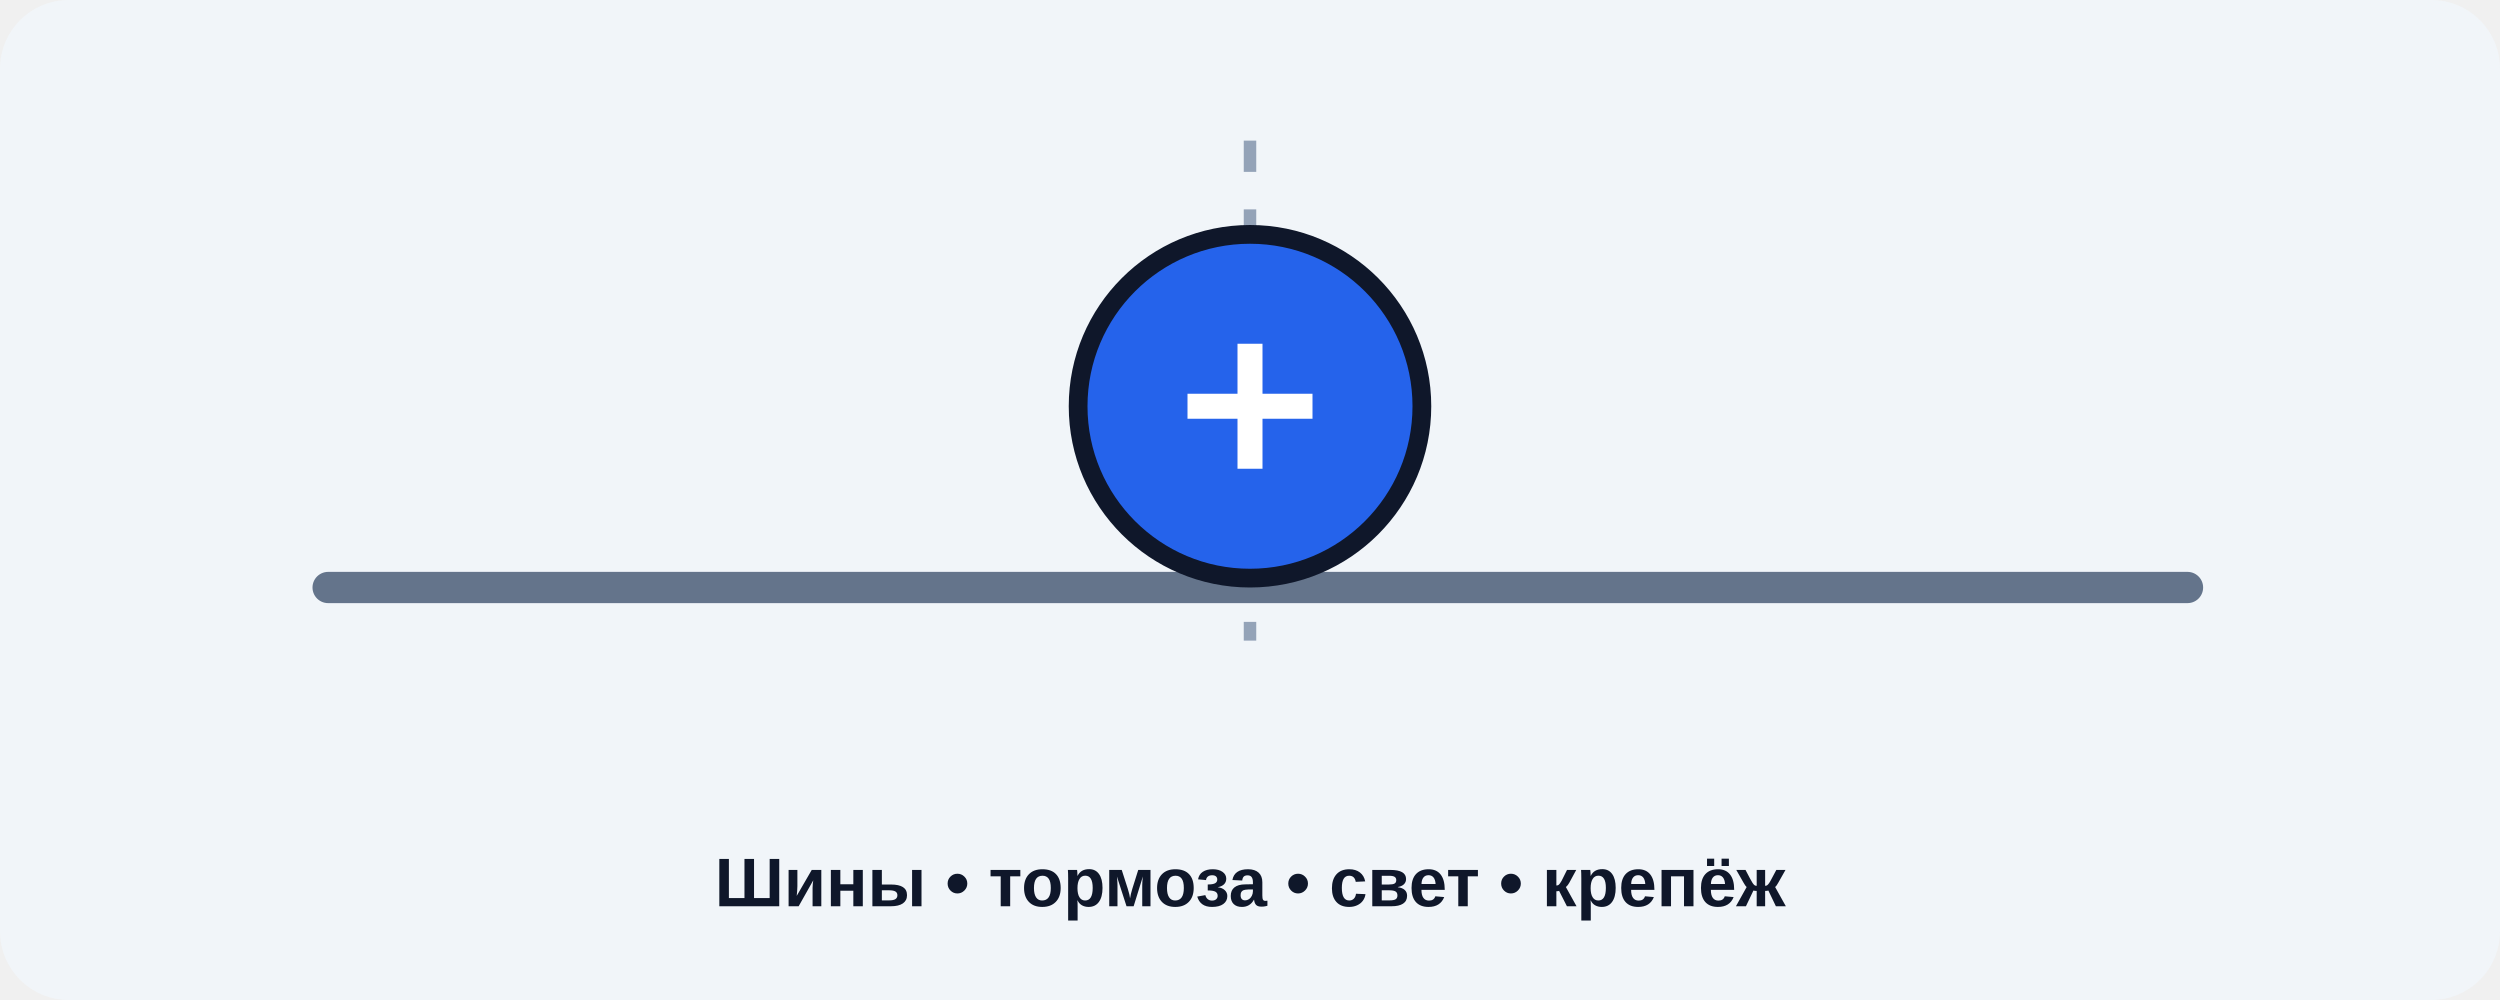
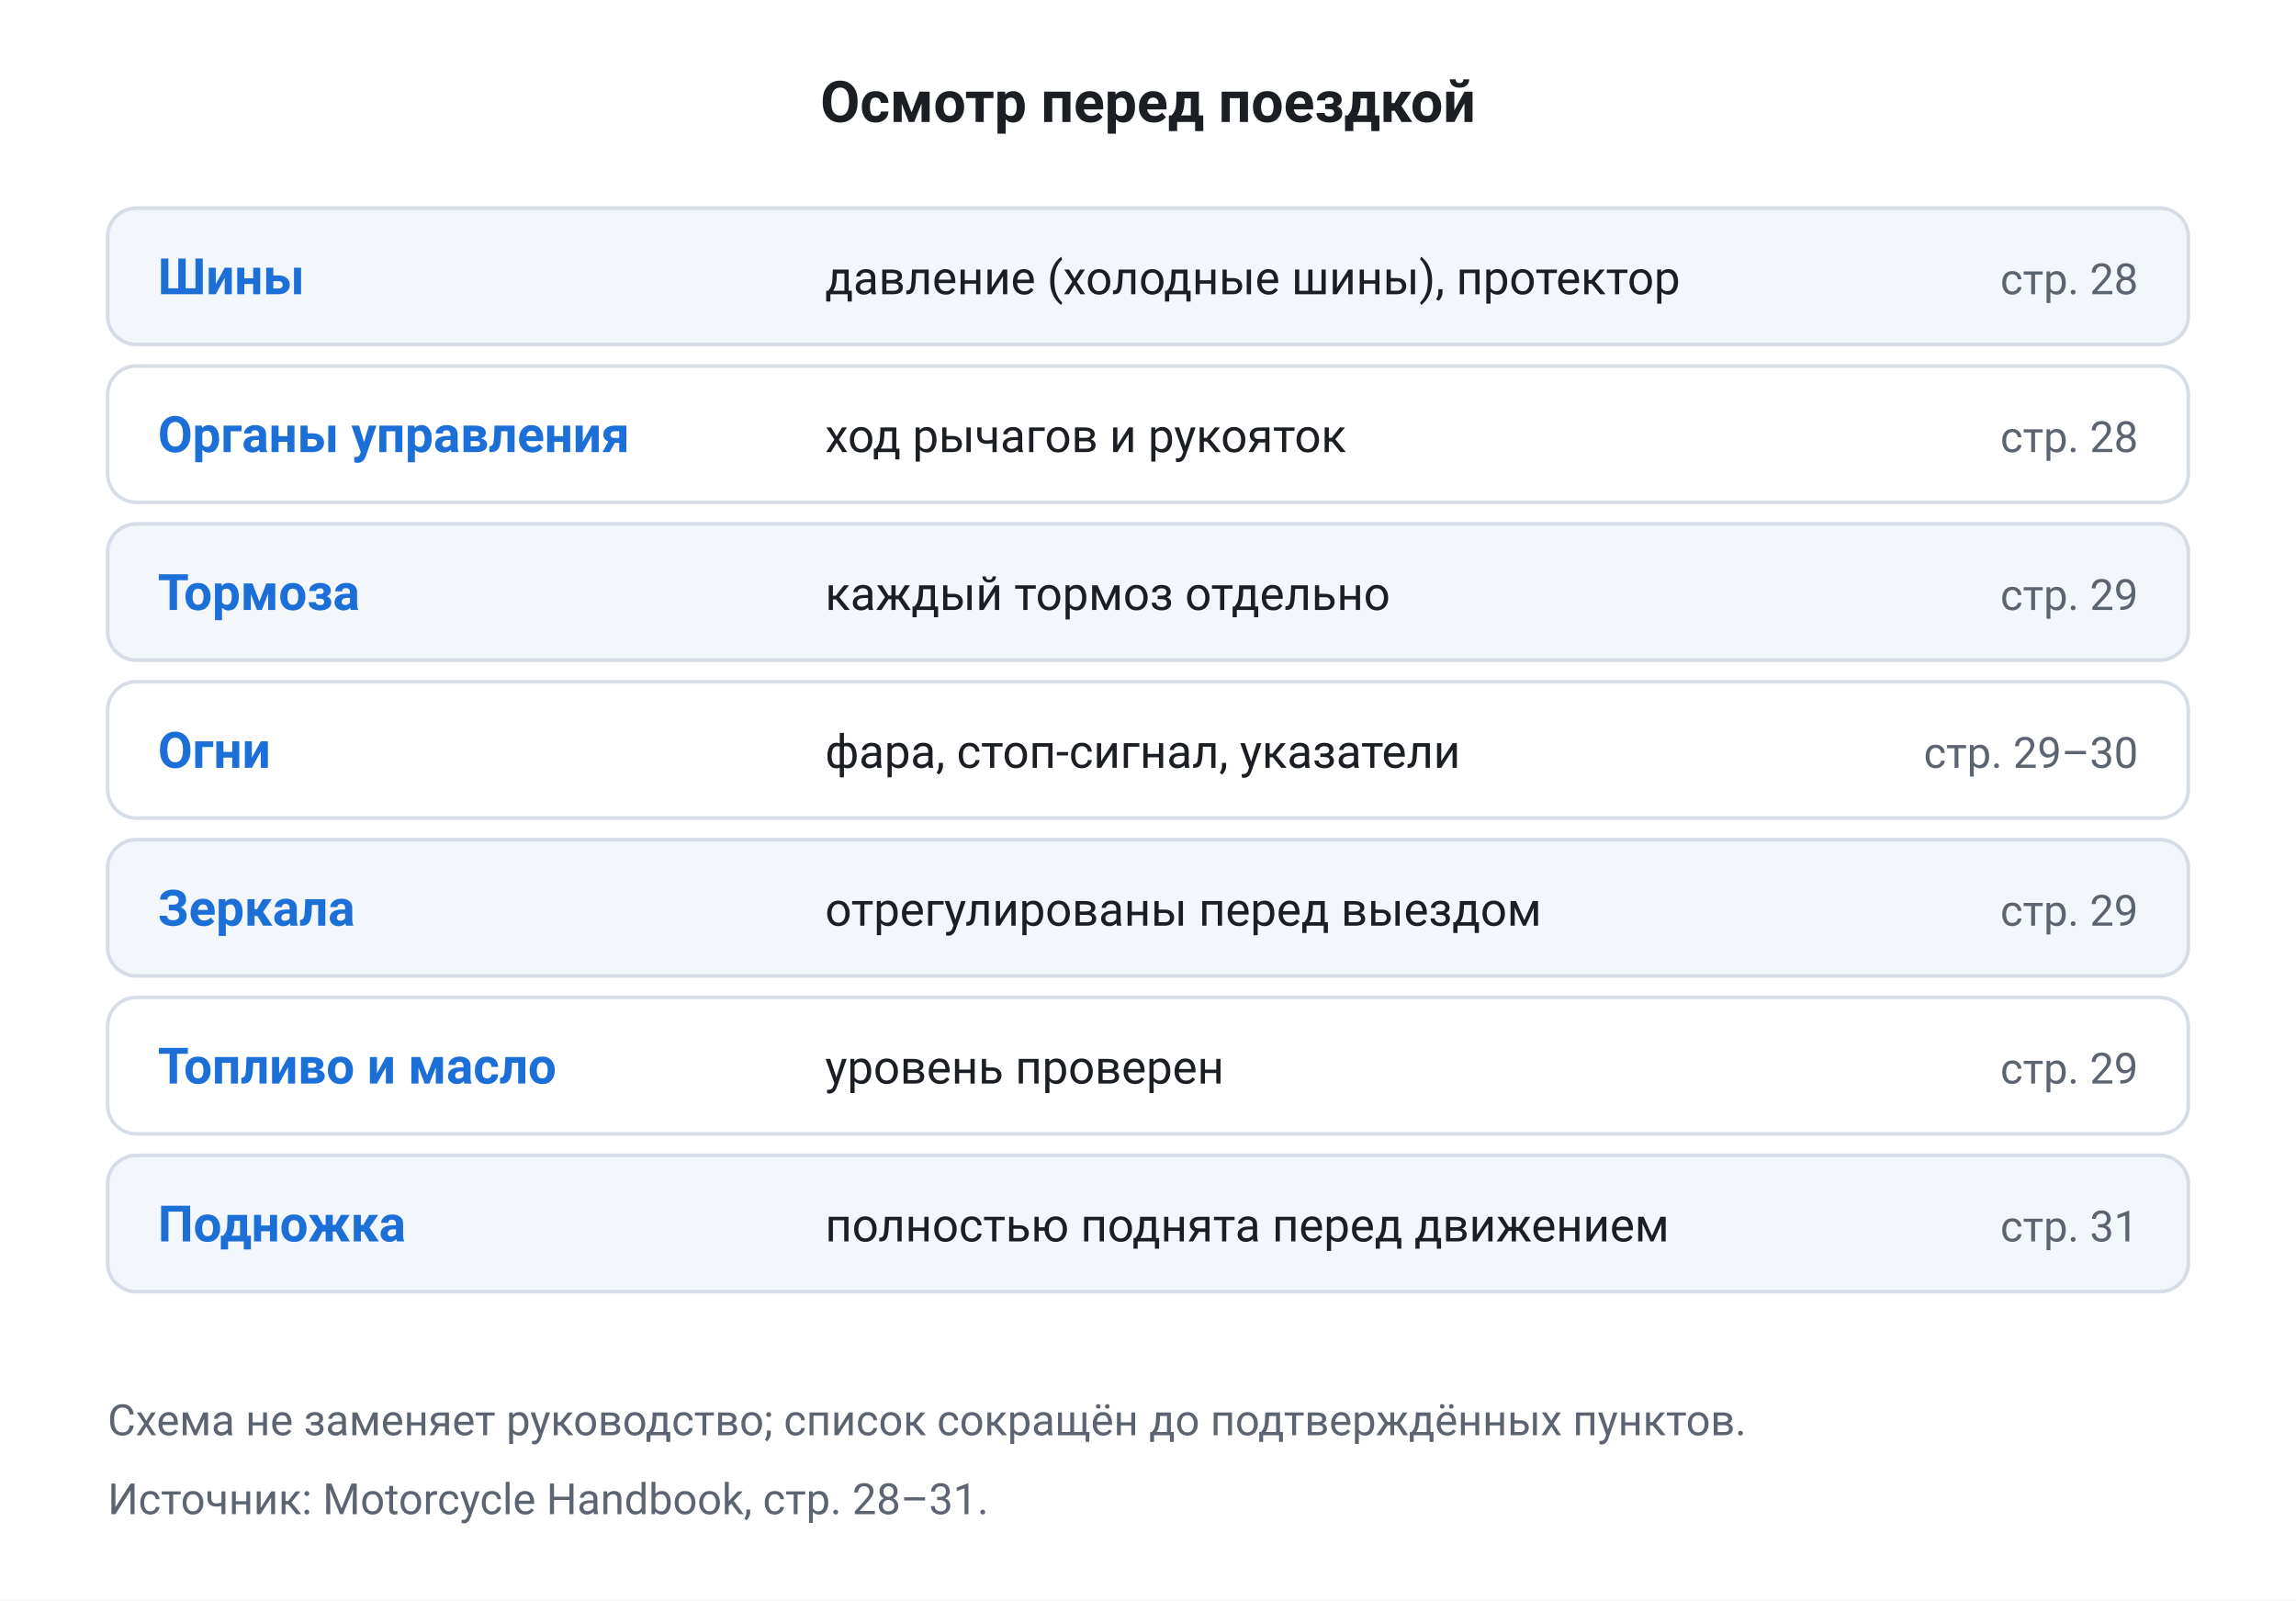
- <svg xmlns="http://www.w3.org/2000/svg" viewBox="0 0 800 320" role="img" aria-label="Учебная схема: Шины • тормоза • свет • крепёж">
-   <rect width="800" height="320" rx="22" fill="#f1f5f9" />
-   <path d="M105 188 L700 188" stroke="#64748b" stroke-width="10" stroke-linecap="round" />
-   <path d="M400 45 V205" stroke="#94a3b8" stroke-width="4" stroke-dasharray="10 12" />
-   <circle cx="400" cy="130" r="55" fill="#2563eb" stroke="#0f172a" stroke-width="6" />
-   <path d="M380 130 L420 130 M400 110 L400 150" stroke="white" stroke-width="8" />
-   <text x="400" y="290" text-anchor="middle" font-family="Arial,sans-serif" font-size="22" font-weight="bold" fill="#0f172a">Шины • тормоза • свет • крепёж</text>
+ <svg xmlns="http://www.w3.org/2000/svg" viewBox="0 0 640 446" role="img" aria-label="Осмотр перед поездкой">
+   <rect width="640" height="446" fill="#ffffff" />
+   <text x="320" y="34" font-family="system-ui,-apple-system,Segoe UI,Roboto,sans-serif" font-size="16" font-weight="bold" fill="#1b1f24" text-anchor="middle">Осмотр перед поездкой</text>
+   <rect x="30" y="58" width="580" height="38" rx="8" fill="#f3f6fa" stroke="#d6dde7" />
+   <text x="44" y="82" font-family="system-ui,-apple-system,Segoe UI,Roboto,sans-serif" font-size="14" font-weight="bold" fill="#1d6fd8" text-anchor="start">Шины</text>
+   <text x="230" y="82" font-family="system-ui,-apple-system,Segoe UI,Roboto,sans-serif" font-size="13" font-weight="normal" fill="#1b1f24" text-anchor="start">давление (холодные шины), протектор</text>
+   <text x="596" y="82" font-family="system-ui,-apple-system,Segoe UI,Roboto,sans-serif" font-size="12" font-weight="normal" fill="#5b6470" text-anchor="end">стр. 28</text>
+   <rect x="30" y="102" width="580" height="38" rx="8" fill="#ffffff" stroke="#d6dde7" />
+   <text x="44" y="126" font-family="system-ui,-apple-system,Segoe UI,Roboto,sans-serif" font-size="14" font-weight="bold" fill="#1d6fd8" text-anchor="start">Органы управления</text>
+   <text x="230" y="126" font-family="system-ui,-apple-system,Segoe UI,Roboto,sans-serif" font-size="13" font-weight="normal" fill="#1b1f24" text-anchor="start">ход рычагов и рукояток</text>
+   <text x="596" y="126" font-family="system-ui,-apple-system,Segoe UI,Roboto,sans-serif" font-size="12" font-weight="normal" fill="#5b6470" text-anchor="end">стр. 28</text>
+   <rect x="30" y="146" width="580" height="38" rx="8" fill="#f3f6fa" stroke="#d6dde7" />
+   <text x="44" y="170" font-family="system-ui,-apple-system,Segoe UI,Roboto,sans-serif" font-size="14" font-weight="bold" fill="#1d6fd8" text-anchor="start">Тормоза</text>
+   <text x="230" y="170" font-family="system-ui,-apple-system,Segoe UI,Roboto,sans-serif" font-size="13" font-weight="normal" fill="#1b1f24" text-anchor="start">каждый тормоз отдельно</text>
+   <text x="596" y="170" font-family="system-ui,-apple-system,Segoe UI,Roboto,sans-serif" font-size="12" font-weight="normal" fill="#5b6470" text-anchor="end">стр. 29</text>
+   <rect x="30" y="190" width="580" height="38" rx="8" fill="#ffffff" stroke="#d6dde7" />
+   <text x="44" y="214" font-family="system-ui,-apple-system,Segoe UI,Roboto,sans-serif" font-size="14" font-weight="bold" fill="#1d6fd8" text-anchor="start">Огни</text>
+   <text x="230" y="214" font-family="system-ui,-apple-system,Segoe UI,Roboto,sans-serif" font-size="13" font-weight="normal" fill="#1b1f24" text-anchor="start">фара, стоп-сигнал, указатели</text>
+   <text x="596" y="214" font-family="system-ui,-apple-system,Segoe UI,Roboto,sans-serif" font-size="12" font-weight="normal" fill="#5b6470" text-anchor="end">стр. 29–30</text>
+   <rect x="30" y="234" width="580" height="38" rx="8" fill="#f3f6fa" stroke="#d6dde7" />
+   <text x="44" y="258" font-family="system-ui,-apple-system,Segoe UI,Roboto,sans-serif" font-size="14" font-weight="bold" fill="#1d6fd8" text-anchor="start">Зеркала</text>
+   <text x="230" y="258" font-family="system-ui,-apple-system,Segoe UI,Roboto,sans-serif" font-size="13" font-weight="normal" fill="#1b1f24" text-anchor="start">отрегулированы перед выездом</text>
+   <text x="596" y="258" font-family="system-ui,-apple-system,Segoe UI,Roboto,sans-serif" font-size="12" font-weight="normal" fill="#5b6470" text-anchor="end">стр. 29</text>
+   <rect x="30" y="278" width="580" height="38" rx="8" fill="#ffffff" stroke="#d6dde7" />
+   <text x="44" y="302" font-family="system-ui,-apple-system,Segoe UI,Roboto,sans-serif" font-size="14" font-weight="bold" fill="#1d6fd8" text-anchor="start">Топливо и масло</text>
+   <text x="230" y="302" font-family="system-ui,-apple-system,Segoe UI,Roboto,sans-serif" font-size="13" font-weight="normal" fill="#1b1f24" text-anchor="start">уровень проверен</text>
+   <text x="596" y="302" font-family="system-ui,-apple-system,Segoe UI,Roboto,sans-serif" font-size="12" font-weight="normal" fill="#5b6470" text-anchor="end">стр. 29</text>
+   <rect x="30" y="322" width="580" height="38" rx="8" fill="#f3f6fa" stroke="#d6dde7" />
+   <text x="44" y="346" font-family="system-ui,-apple-system,Segoe UI,Roboto,sans-serif" font-size="14" font-weight="bold" fill="#1d6fd8" text-anchor="start">Подножка</text>
+   <text x="230" y="346" font-family="system-ui,-apple-system,Segoe UI,Roboto,sans-serif" font-size="13" font-weight="normal" fill="#1b1f24" text-anchor="start">полностью поднята перед движением</text>
+   <text x="596" y="346" font-family="system-ui,-apple-system,Segoe UI,Roboto,sans-serif" font-size="12" font-weight="normal" fill="#5b6470" text-anchor="end">стр. 31</text>
+   <text x="30" y="400" font-family="system-ui,-apple-system,Segoe UI,Roboto,sans-serif" font-size="12" font-weight="normal" fill="#5b6470" text-anchor="start">Схема не заменяет руководство; список сокращён до подтверждённых пунктов.</text>
+   <text x="30" y="422" font-family="system-ui,-apple-system,Segoe UI,Roboto,sans-serif" font-size="12" font-weight="normal" fill="#5b6470" text-anchor="start">Источник: Motorcycle Handbook, стр. 28–31.</text>
</svg>
